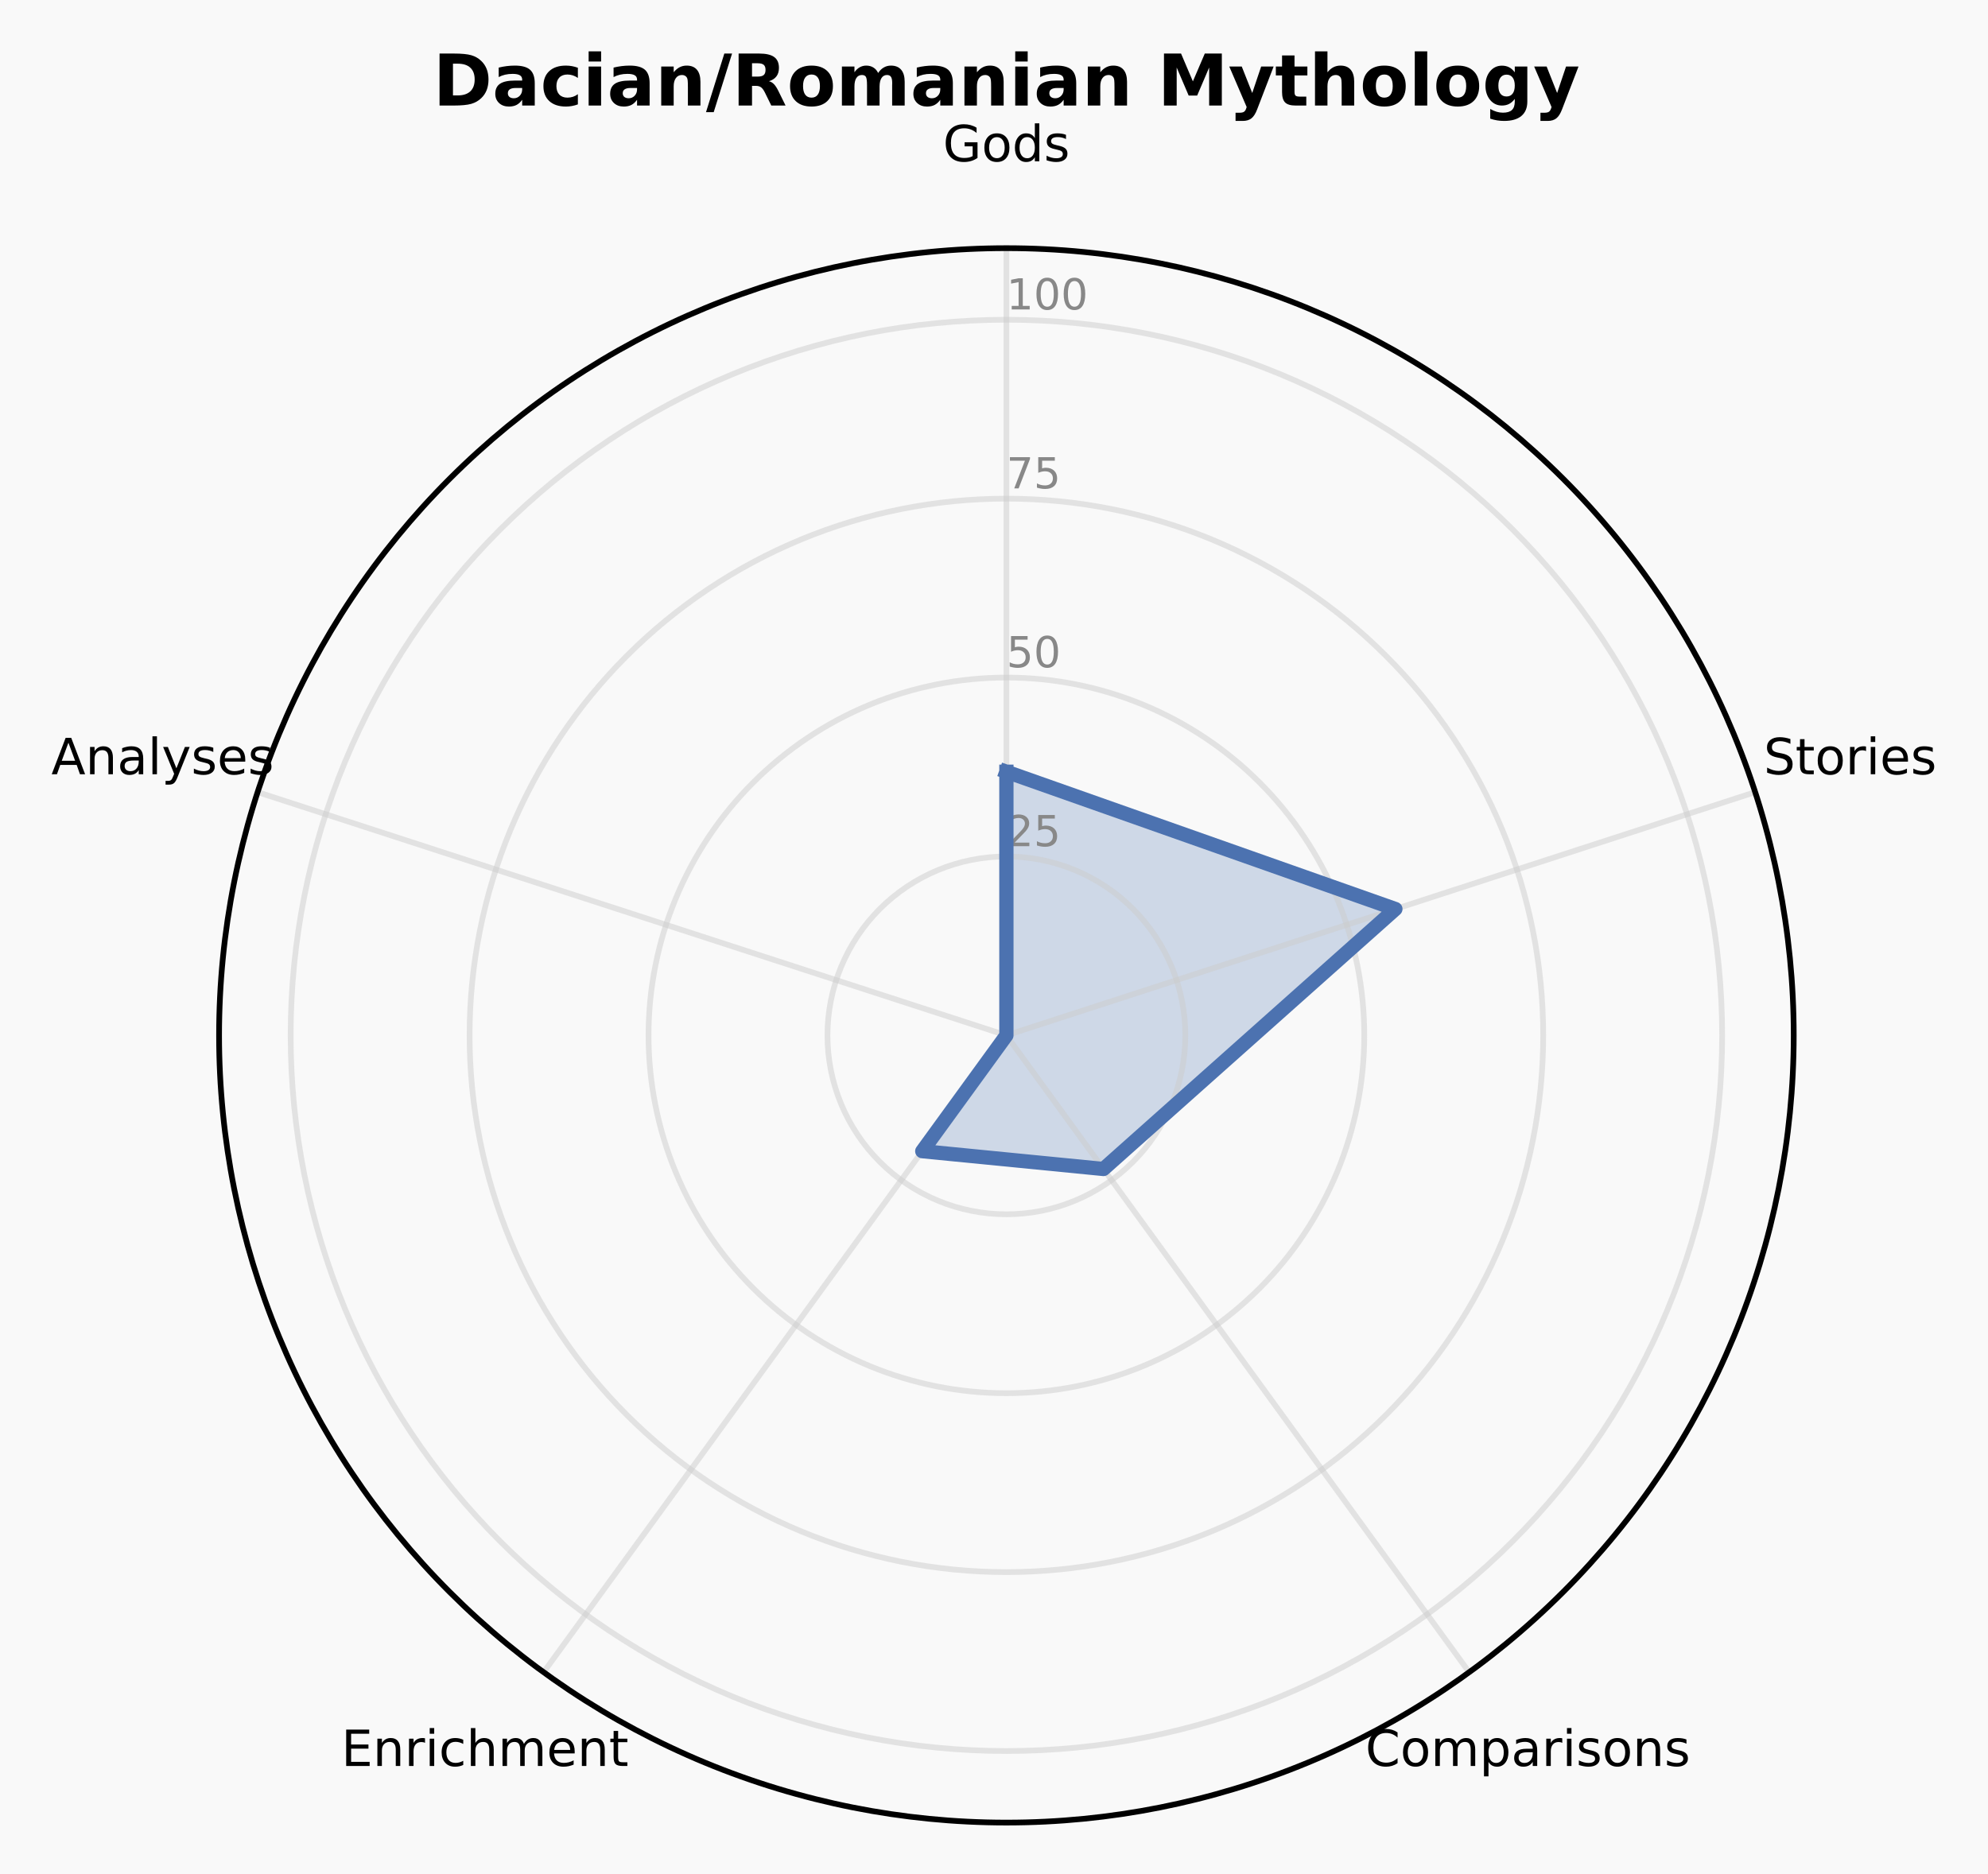
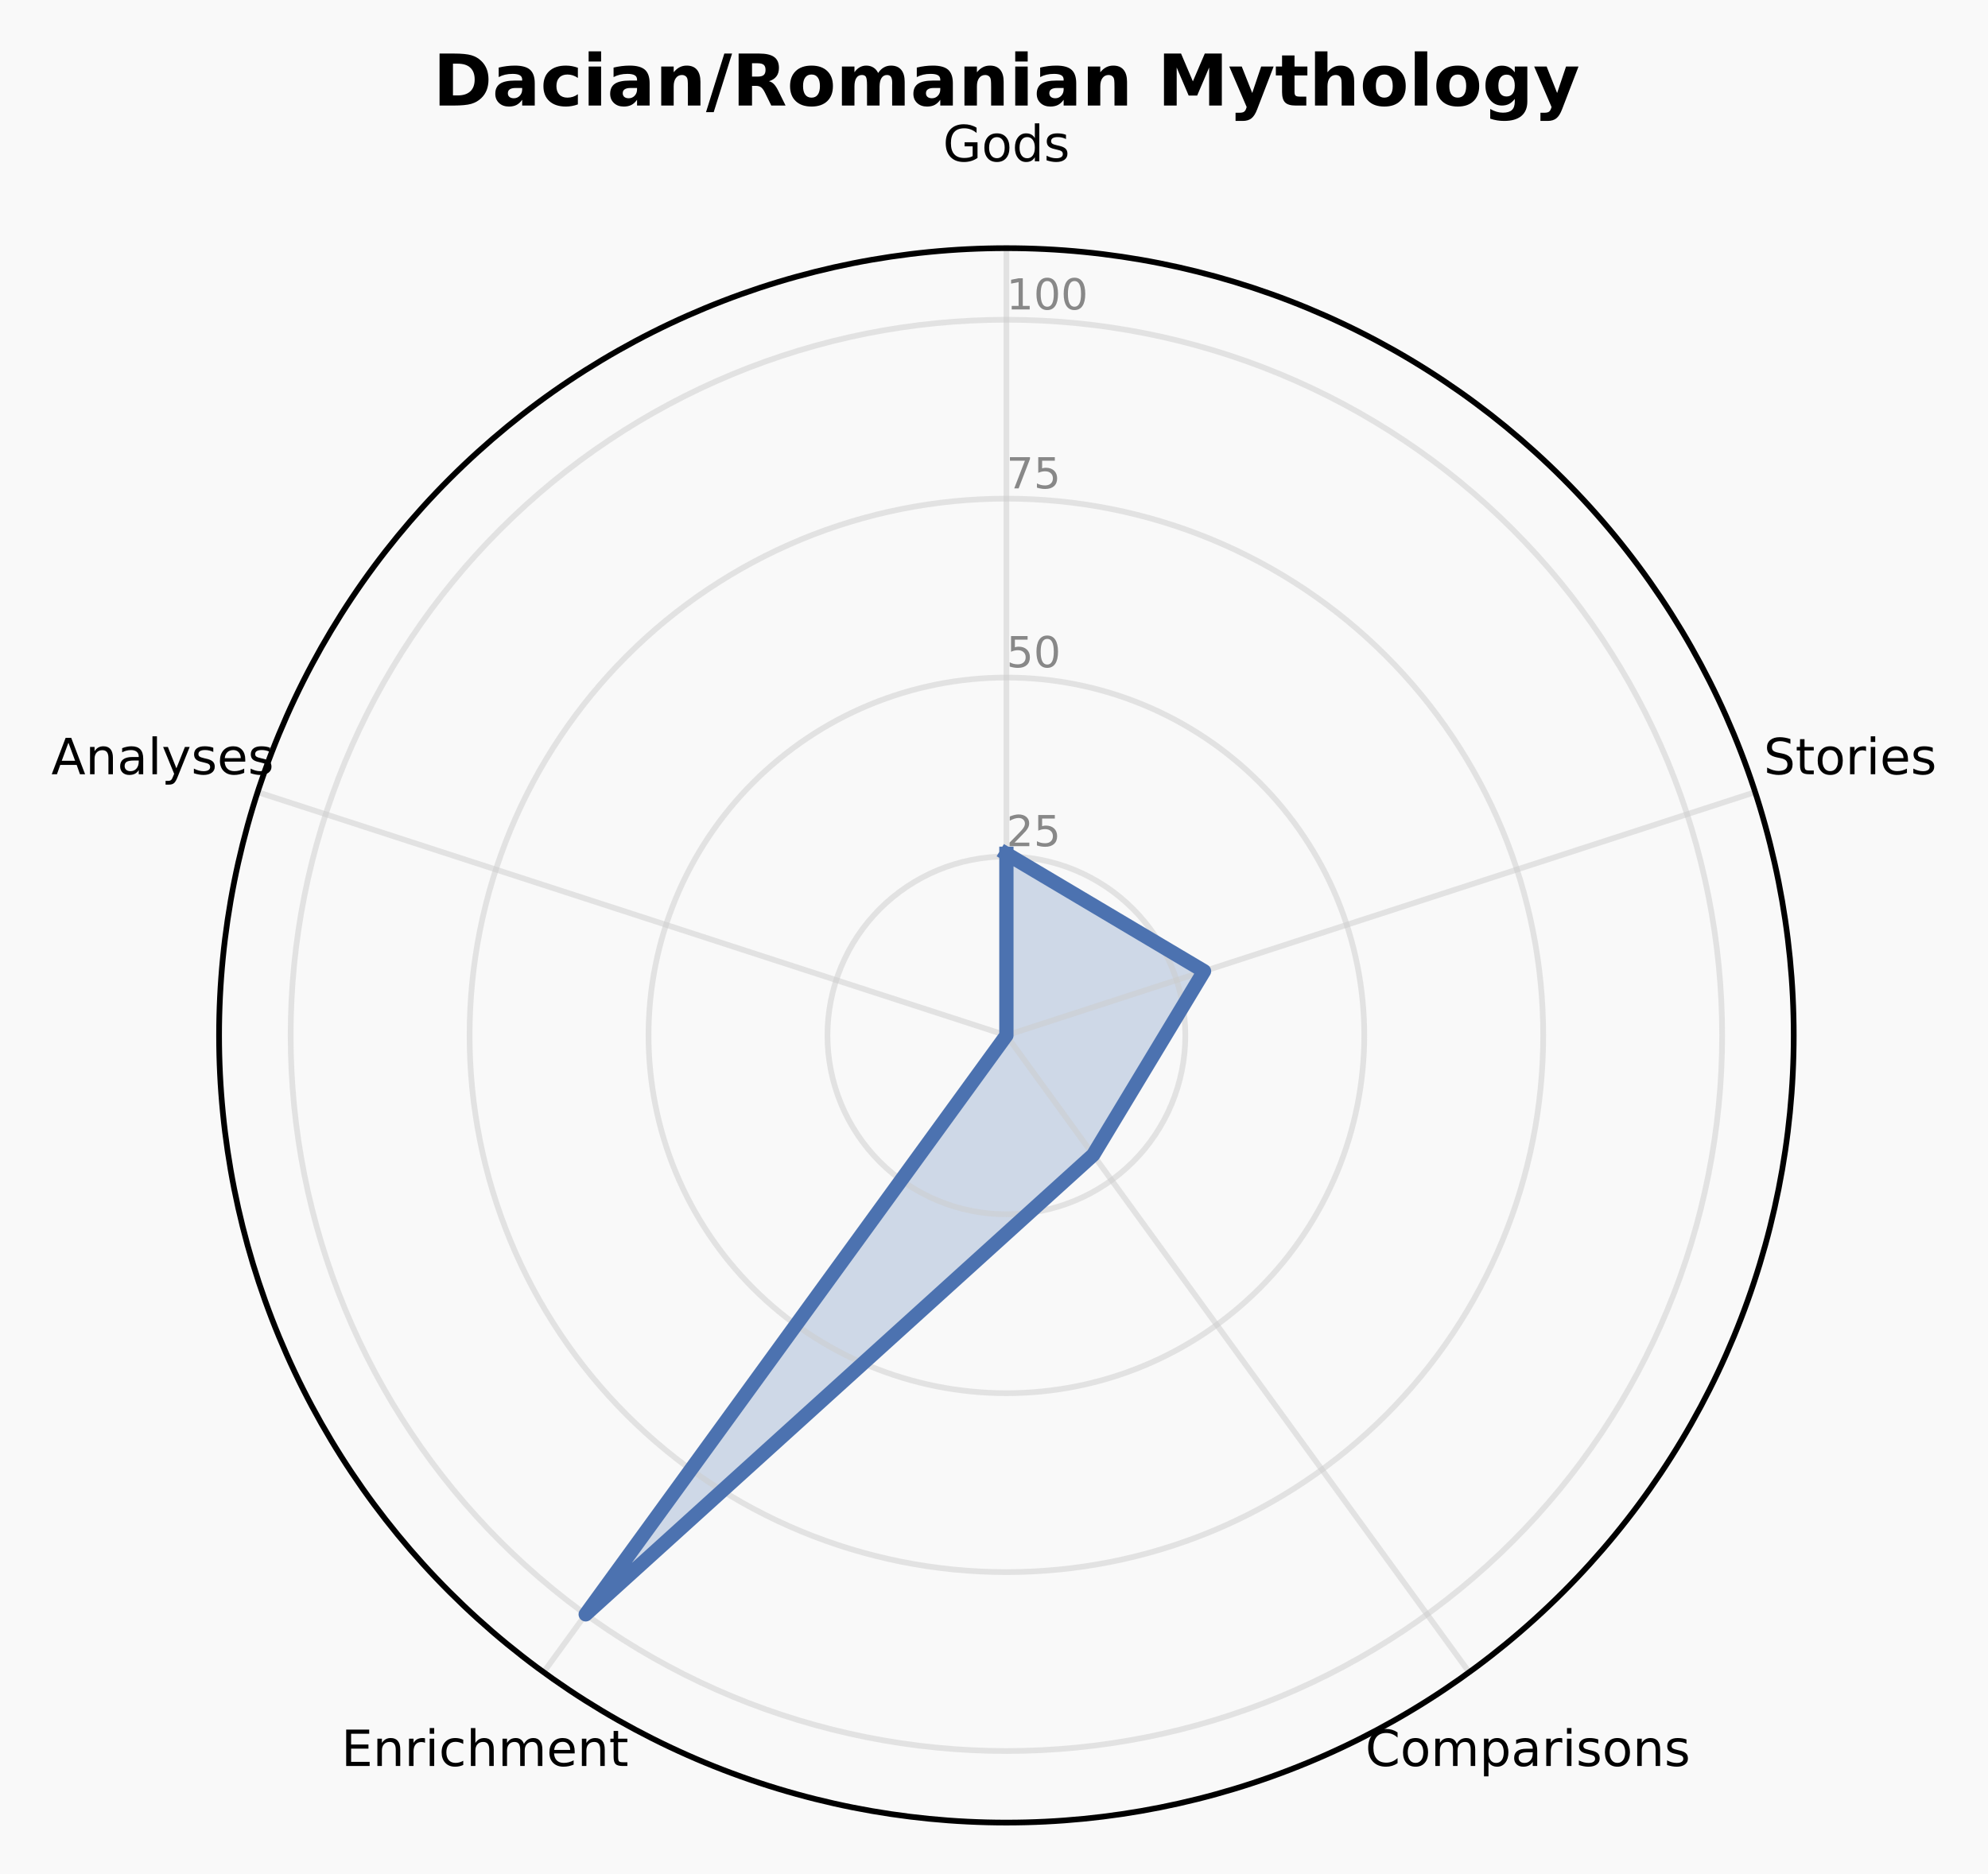
<svg xmlns="http://www.w3.org/2000/svg" xmlns:xlink="http://www.w3.org/1999/xlink" width="278.709pt" height="262.758pt" viewBox="0 0 278.709 262.758" version="1.1">
  <defs>
    <style type="text/css">*{stroke-linejoin: round; stroke-linecap: butt}</style>
  </defs>
  <g id="figure_1">
    <g id="patch_1">
      <path d="M 0 262.758  L 278.709 262.758  L 278.709 0  L 0 0  z " style="fill: #f9f9f9" />
    </g>
    <g id="axes_1">
      <g id="patch_2">
        <path d="M 251.473 145.178  C 251.473 130.683 248.618 116.329 243.071 102.938  C 237.524 89.546 229.393 77.377 219.143 67.128  C 208.894 56.878 196.725 48.748 183.334 43.201  C 169.942 37.654 155.588 34.798 141.093 34.798  C 126.598 34.798 112.244 37.654 98.853 43.201  C 85.461 48.748 73.293 56.878 63.043 67.128  C 52.794 77.377 44.663 89.546 39.116 102.938  C 33.569 116.329 30.714 130.683 30.714 145.178  C 30.714 159.673 33.569 174.027 39.116 187.418  C 44.663 200.81 52.794 212.979 63.043 223.228  C 73.293 233.478 85.461 241.609 98.853 247.155  C 112.244 252.702 126.598 255.558 141.093 255.558  C 155.588 255.558 169.942 252.702 183.334 247.155  C 196.725 241.609 208.894 233.478 219.143 223.228  C 229.393 212.979 237.524 200.81 243.071 187.418  C 248.618 174.027 251.473 159.673 251.473 145.178  M 141.093 145.178  C 141.093 145.178 141.093 145.178 141.093 145.178  C 141.093 145.178 141.093 145.178 141.093 145.178  C 141.093 145.178 141.093 145.178 141.093 145.178  C 141.093 145.178 141.093 145.178 141.093 145.178  C 141.093 145.178 141.093 145.178 141.093 145.178  C 141.093 145.178 141.093 145.178 141.093 145.178  C 141.093 145.178 141.093 145.178 141.093 145.178  C 141.093 145.178 141.093 145.178 141.093 145.178  C 141.093 145.178 141.093 145.178 141.093 145.178  C 141.093 145.178 141.093 145.178 141.093 145.178  C 141.093 145.178 141.093 145.178 141.093 145.178  C 141.093 145.178 141.093 145.178 141.093 145.178  C 141.093 145.178 141.093 145.178 141.093 145.178  C 141.093 145.178 141.093 145.178 141.093 145.178  C 141.093 145.178 141.093 145.178 141.093 145.178  C 141.093 145.178 141.093 145.178 141.093 145.178  z " style="fill: #f9f9f9" />
      </g>
      <g id="patch_3">
-         <path d="M 141.093 108.209  L 195.627 127.459  L 154.704 163.912  L 129.297 161.414  L 141.093 145.178  z " clip-path="url(#p670302faf8)" style="fill: #4c72b0; opacity: 0.25; stroke: #4c72b0; stroke-linejoin: miter" />
+         <path d="M 141.093 119.717  L 168.8 136.176  L 153.264 161.93  L 82.112 226.359  L 141.093 145.178  z " clip-path="url(#pc1f17c3b77)" style="fill: #4c72b0; opacity: 0.25; stroke: #4c72b0; stroke-linejoin: miter" />
      </g>
      <g id="matplotlib.axis_1">
        <g id="xtick_1">
          <g id="line2d_1">
-             <path d="M 141.093 145.178  L 141.093 34.798  " clip-path="url(#p670302faf8)" style="fill: none; stroke: #cccccc; stroke-opacity: 0.5; stroke-width: 0.8; stroke-linecap: square" />
+             <path d="M 141.093 145.178  L 141.093 34.798  " clip-path="url(#pc1f17c3b77)" style="fill: none; stroke: #cccccc; stroke-opacity: 0.5; stroke-width: 0.8; stroke-linecap: square" />
          </g>
          <g id="text_1">
            <g transform="translate(132.1945 22.61707) scale(0.07 -0.07)">
              <defs>
                <path id="DejaVuSans-2a" d="M 3809 666  L 3809 1919  L 2778 1919  L 2778 2438  L 4434 2438  L 4434 434  Q 4069 175 3628 42  Q 3188 -91 2688 -91  Q 1594 -91 976 548  Q 359 1188 359 2328  Q 359 3472 976 4111  Q 1594 4750 2688 4750  Q 3144 4750 3555 4637  Q 3966 4525 4313 4306  L 4313 3634  Q 3963 3931 3569 4081  Q 3175 4231 2741 4231  Q 1884 4231 1454 3753  Q 1025 3275 1025 2328  Q 1025 1384 1454 906  Q 1884 428 2741 428  Q 3075 428 3337 486  Q 3600 544 3809 666  z " transform="scale(0.015625)" />
                <path id="DejaVuSans-52" d="M 1959 3097  Q 1497 3097 1228 2736  Q 959 2375 959 1747  Q 959 1119 1226 758  Q 1494 397 1959 397  Q 2419 397 2687 759  Q 2956 1122 2956 1747  Q 2956 2369 2687 2733  Q 2419 3097 1959 3097  z M 1959 3584  Q 2709 3584 3137 3096  Q 3566 2609 3566 1747  Q 3566 888 3137 398  Q 2709 -91 1959 -91  Q 1206 -91 779 398  Q 353 888 353 1747  Q 353 2609 779 3096  Q 1206 3584 1959 3584  z " transform="scale(0.015625)" />
                <path id="DejaVuSans-47" d="M 2906 2969  L 2906 4863  L 3481 4863  L 3481 0  L 2906 0  L 2906 525  Q 2725 213 2448 61  Q 2172 -91 1784 -91  Q 1150 -91 751 415  Q 353 922 353 1747  Q 353 2572 751 3078  Q 1150 3584 1784 3584  Q 2172 3584 2448 3432  Q 2725 3281 2906 2969  z M 947 1747  Q 947 1113 1208 752  Q 1469 391 1925 391  Q 2381 391 2643 752  Q 2906 1113 2906 1747  Q 2906 2381 2643 2742  Q 2381 3103 1925 3103  Q 1469 3103 1208 2742  Q 947 2381 947 1747  z " transform="scale(0.015625)" />
                <path id="DejaVuSans-56" d="M 2834 3397  L 2834 2853  Q 2591 2978 2328 3040  Q 2066 3103 1784 3103  Q 1356 3103 1142 2972  Q 928 2841 928 2578  Q 928 2378 1081 2264  Q 1234 2150 1697 2047  L 1894 2003  Q 2506 1872 2764 1633  Q 3022 1394 3022 966  Q 3022 478 2636 193  Q 2250 -91 1575 -91  Q 1294 -91 989 -36  Q 684 19 347 128  L 347 722  Q 666 556 975 473  Q 1284 391 1588 391  Q 1994 391 2212 530  Q 2431 669 2431 922  Q 2431 1156 2273 1281  Q 2116 1406 1581 1522  L 1381 1569  Q 847 1681 609 1914  Q 372 2147 372 2553  Q 372 3047 722 3315  Q 1072 3584 1716 3584  Q 2034 3584 2315 3537  Q 2597 3491 2834 3397  z " transform="scale(0.015625)" />
              </defs>
              <use xlink:href="#DejaVuSans-2a" />
              <use xlink:href="#DejaVuSans-52" transform="translate(77.48438 0)" />
              <use xlink:href="#DejaVuSans-47" transform="translate(138.6719 0)" />
              <use xlink:href="#DejaVuSans-56" transform="translate(202.1562 0)" />
            </g>
          </g>
        </g>
        <g id="xtick_2">
          <g id="line2d_2">
-             <path d="M 141.093 145.178  L 246.07 111.069  " clip-path="url(#p670302faf8)" style="fill: none; stroke: #cccccc; stroke-opacity: 0.5; stroke-width: 0.8; stroke-linecap: square" />
+             <path d="M 141.093 145.178  L 246.07 111.069  " clip-path="url(#pc1f17c3b77)" style="fill: none; stroke: #cccccc; stroke-opacity: 0.5; stroke-width: 0.8; stroke-linecap: square" />
          </g>
          <g id="text_2">
            <g transform="translate(247.2616 108.5613) scale(0.07 -0.07)">
              <defs>
                <path id="DejaVuSans-36" d="M 3425 4513  L 3425 3897  Q 3066 4069 2747 4153  Q 2428 4238 2131 4238  Q 1616 4238 1336 4038  Q 1056 3838 1056 3469  Q 1056 3159 1242 3001  Q 1428 2844 1947 2747  L 2328 2669  Q 3034 2534 3370 2195  Q 3706 1856 3706 1288  Q 3706 609 3251 259  Q 2797 -91 1919 -91  Q 1588 -91 1214 -16  Q 841 59 441 206  L 441 856  Q 825 641 1194 531  Q 1563 422 1919 422  Q 2459 422 2753 634  Q 3047 847 3047 1241  Q 3047 1584 2836 1778  Q 2625 1972 2144 2069  L 1759 2144  Q 1053 2284 737 2584  Q 422 2884 422 3419  Q 422 4038 858 4394  Q 1294 4750 2059 4750  Q 2388 4750 2728 4690  Q 3069 4631 3425 4513  z " transform="scale(0.015625)" />
                <path id="DejaVuSans-57" d="M 1172 4494  L 1172 3500  L 2356 3500  L 2356 3053  L 1172 3053  L 1172 1153  Q 1172 725 1289 603  Q 1406 481 1766 481  L 2356 481  L 2356 0  L 1766 0  Q 1100 0 847 248  Q 594 497 594 1153  L 594 3053  L 172 3053  L 172 3500  L 594 3500  L 594 4494  L 1172 4494  z " transform="scale(0.015625)" />
                <path id="DejaVuSans-55" d="M 2631 2963  Q 2534 3019 2420 3045  Q 2306 3072 2169 3072  Q 1681 3072 1420 2755  Q 1159 2438 1159 1844  L 1159 0  L 581 0  L 581 3500  L 1159 3500  L 1159 2956  Q 1341 3275 1631 3429  Q 1922 3584 2338 3584  Q 2397 3584 2469 3576  Q 2541 3569 2628 3553  L 2631 2963  z " transform="scale(0.015625)" />
                <path id="DejaVuSans-4c" d="M 603 3500  L 1178 3500  L 1178 0  L 603 0  L 603 3500  z M 603 4863  L 1178 4863  L 1178 4134  L 603 4134  L 603 4863  z " transform="scale(0.015625)" />
                <path id="DejaVuSans-48" d="M 3597 1894  L 3597 1613  L 953 1613  Q 991 1019 1311 708  Q 1631 397 2203 397  Q 2534 397 2845 478  Q 3156 559 3463 722  L 3463 178  Q 3153 47 2828 -22  Q 2503 -91 2169 -91  Q 1331 -91 842 396  Q 353 884 353 1716  Q 353 2575 817 3079  Q 1281 3584 2069 3584  Q 2775 3584 3186 3129  Q 3597 2675 3597 1894  z M 3022 2063  Q 3016 2534 2758 2815  Q 2500 3097 2075 3097  Q 1594 3097 1305 2825  Q 1016 2553 972 2059  L 3022 2063  z " transform="scale(0.015625)" />
              </defs>
              <use xlink:href="#DejaVuSans-36" />
              <use xlink:href="#DejaVuSans-57" transform="translate(63.48438 0)" />
              <use xlink:href="#DejaVuSans-52" transform="translate(102.6875 0)" />
              <use xlink:href="#DejaVuSans-55" transform="translate(163.875 0)" />
              <use xlink:href="#DejaVuSans-4c" transform="translate(204.9844 0)" />
              <use xlink:href="#DejaVuSans-48" transform="translate(232.7656 0)" />
              <use xlink:href="#DejaVuSans-56" transform="translate(294.2969 0)" />
            </g>
          </g>
        </g>
        <g id="xtick_3">
          <g id="line2d_3">
-             <path d="M 141.093 145.178  L 205.973 234.477  " clip-path="url(#p670302faf8)" style="fill: none; stroke: #cccccc; stroke-opacity: 0.5; stroke-width: 0.8; stroke-linecap: square" />
+             <path d="M 141.093 145.178  L 205.973 234.477  " clip-path="url(#pc1f17c3b77)" style="fill: none; stroke: #cccccc; stroke-opacity: 0.5; stroke-width: 0.8; stroke-linecap: square" />
          </g>
          <g id="text_3">
            <g transform="translate(191.4228 247.6219) scale(0.07 -0.07)">
              <defs>
                <path id="DejaVuSans-26" d="M 4122 4306  L 4122 3641  Q 3803 3938 3442 4084  Q 3081 4231 2675 4231  Q 1875 4231 1450 3742  Q 1025 3253 1025 2328  Q 1025 1406 1450 917  Q 1875 428 2675 428  Q 3081 428 3442 575  Q 3803 722 4122 1019  L 4122 359  Q 3791 134 3420 21  Q 3050 -91 2638 -91  Q 1578 -91 968 557  Q 359 1206 359 2328  Q 359 3453 968 4101  Q 1578 4750 2638 4750  Q 3056 4750 3426 4639  Q 3797 4528 4122 4306  z " transform="scale(0.015625)" />
                <path id="DejaVuSans-50" d="M 3328 2828  Q 3544 3216 3844 3400  Q 4144 3584 4550 3584  Q 5097 3584 5394 3201  Q 5691 2819 5691 2113  L 5691 0  L 5113 0  L 5113 2094  Q 5113 2597 4934 2840  Q 4756 3084 4391 3084  Q 3944 3084 3684 2787  Q 3425 2491 3425 1978  L 3425 0  L 2847 0  L 2847 2094  Q 2847 2600 2669 2842  Q 2491 3084 2119 3084  Q 1678 3084 1418 2786  Q 1159 2488 1159 1978  L 1159 0  L 581 0  L 581 3500  L 1159 3500  L 1159 2956  Q 1356 3278 1631 3431  Q 1906 3584 2284 3584  Q 2666 3584 2933 3390  Q 3200 3197 3328 2828  z " transform="scale(0.015625)" />
                <path id="DejaVuSans-53" d="M 1159 525  L 1159 -1331  L 581 -1331  L 581 3500  L 1159 3500  L 1159 2969  Q 1341 3281 1617 3432  Q 1894 3584 2278 3584  Q 2916 3584 3314 3078  Q 3713 2572 3713 1747  Q 3713 922 3314 415  Q 2916 -91 2278 -91  Q 1894 -91 1617 61  Q 1341 213 1159 525  z M 3116 1747  Q 3116 2381 2855 2742  Q 2594 3103 2138 3103  Q 1681 3103 1420 2742  Q 1159 2381 1159 1747  Q 1159 1113 1420 752  Q 1681 391 2138 391  Q 2594 391 2855 752  Q 3116 1113 3116 1747  z " transform="scale(0.015625)" />
                <path id="DejaVuSans-44" d="M 2194 1759  Q 1497 1759 1228 1600  Q 959 1441 959 1056  Q 959 750 1161 570  Q 1363 391 1709 391  Q 2188 391 2477 730  Q 2766 1069 2766 1631  L 2766 1759  L 2194 1759  z M 3341 1997  L 3341 0  L 2766 0  L 2766 531  Q 2569 213 2275 61  Q 1981 -91 1556 -91  Q 1019 -91 701 211  Q 384 513 384 1019  Q 384 1609 779 1909  Q 1175 2209 1959 2209  L 2766 2209  L 2766 2266  Q 2766 2663 2505 2880  Q 2244 3097 1772 3097  Q 1472 3097 1187 3025  Q 903 2953 641 2809  L 641 3341  Q 956 3463 1253 3523  Q 1550 3584 1831 3584  Q 2591 3584 2966 3190  Q 3341 2797 3341 1997  z " transform="scale(0.015625)" />
                <path id="DejaVuSans-51" d="M 3513 2113  L 3513 0  L 2938 0  L 2938 2094  Q 2938 2591 2744 2837  Q 2550 3084 2163 3084  Q 1697 3084 1428 2787  Q 1159 2491 1159 1978  L 1159 0  L 581 0  L 581 3500  L 1159 3500  L 1159 2956  Q 1366 3272 1645 3428  Q 1925 3584 2291 3584  Q 2894 3584 3203 3211  Q 3513 2838 3513 2113  z " transform="scale(0.015625)" />
              </defs>
              <use xlink:href="#DejaVuSans-26" />
              <use xlink:href="#DejaVuSans-52" transform="translate(69.82812 0)" />
              <use xlink:href="#DejaVuSans-50" transform="translate(131.0156 0)" />
              <use xlink:href="#DejaVuSans-53" transform="translate(228.4219 0)" />
              <use xlink:href="#DejaVuSans-44" transform="translate(291.9062 0)" />
              <use xlink:href="#DejaVuSans-55" transform="translate(353.1875 0)" />
              <use xlink:href="#DejaVuSans-4c" transform="translate(394.2969 0)" />
              <use xlink:href="#DejaVuSans-56" transform="translate(422.0781 0)" />
              <use xlink:href="#DejaVuSans-52" transform="translate(474.1719 0)" />
              <use xlink:href="#DejaVuSans-51" transform="translate(535.3594 0)" />
              <use xlink:href="#DejaVuSans-56" transform="translate(598.7344 0)" />
            </g>
          </g>
        </g>
        <g id="xtick_4">
          <g id="line2d_4">
-             <path d="M 141.093 145.178  L 76.214 234.477  " clip-path="url(#p670302faf8)" style="fill: none; stroke: #cccccc; stroke-opacity: 0.5; stroke-width: 0.8; stroke-linecap: square" />
+             <path d="M 141.093 145.178  L 76.214 234.477  " clip-path="url(#pc1f17c3b77)" style="fill: none; stroke: #cccccc; stroke-opacity: 0.5; stroke-width: 0.8; stroke-linecap: square" />
          </g>
          <g id="text_4">
            <g transform="translate(47.8483 247.6219) scale(0.07 -0.07)">
              <defs>
                <path id="DejaVuSans-28" d="M 628 4666  L 3578 4666  L 3578 4134  L 1259 4134  L 1259 2753  L 3481 2753  L 3481 2222  L 1259 2222  L 1259 531  L 3634 531  L 3634 0  L 628 0  L 628 4666  z " transform="scale(0.015625)" />
                <path id="DejaVuSans-46" d="M 3122 3366  L 3122 2828  Q 2878 2963 2633 3030  Q 2388 3097 2138 3097  Q 1578 3097 1268 2742  Q 959 2388 959 1747  Q 959 1106 1268 751  Q 1578 397 2138 397  Q 2388 397 2633 464  Q 2878 531 3122 666  L 3122 134  Q 2881 22 2623 -34  Q 2366 -91 2075 -91  Q 1284 -91 818 406  Q 353 903 353 1747  Q 353 2603 823 3093  Q 1294 3584 2113 3584  Q 2378 3584 2631 3529  Q 2884 3475 3122 3366  z " transform="scale(0.015625)" />
                <path id="DejaVuSans-4b" d="M 3513 2113  L 3513 0  L 2938 0  L 2938 2094  Q 2938 2591 2744 2837  Q 2550 3084 2163 3084  Q 1697 3084 1428 2787  Q 1159 2491 1159 1978  L 1159 0  L 581 0  L 581 4863  L 1159 4863  L 1159 2956  Q 1366 3272 1645 3428  Q 1925 3584 2291 3584  Q 2894 3584 3203 3211  Q 3513 2838 3513 2113  z " transform="scale(0.015625)" />
              </defs>
              <use xlink:href="#DejaVuSans-28" />
              <use xlink:href="#DejaVuSans-51" transform="translate(63.1875 0)" />
              <use xlink:href="#DejaVuSans-55" transform="translate(126.5625 0)" />
              <use xlink:href="#DejaVuSans-4c" transform="translate(167.6719 0)" />
              <use xlink:href="#DejaVuSans-46" transform="translate(195.4531 0)" />
              <use xlink:href="#DejaVuSans-4b" transform="translate(250.4375 0)" />
              <use xlink:href="#DejaVuSans-50" transform="translate(313.8125 0)" />
              <use xlink:href="#DejaVuSans-48" transform="translate(411.2188 0)" />
              <use xlink:href="#DejaVuSans-51" transform="translate(472.75 0)" />
              <use xlink:href="#DejaVuSans-57" transform="translate(536.125 0)" />
            </g>
          </g>
        </g>
        <g id="xtick_5">
          <g id="line2d_5">
-             <path d="M 141.093 145.178  L 36.116 111.069  " clip-path="url(#p670302faf8)" style="fill: none; stroke: #cccccc; stroke-opacity: 0.5; stroke-width: 0.8; stroke-linecap: square" />
+             <path d="M 141.093 145.178  L 36.116 111.069  " clip-path="url(#pc1f17c3b77)" style="fill: none; stroke: #cccccc; stroke-opacity: 0.5; stroke-width: 0.8; stroke-linecap: square" />
          </g>
          <g id="text_5">
            <g transform="translate(7.2 108.5613) scale(0.07 -0.07)">
              <defs>
                <path id="DejaVuSans-24" d="M 2188 4044  L 1331 1722  L 3047 1722  L 2188 4044  z M 1831 4666  L 2547 4666  L 4325 0  L 3669 0  L 3244 1197  L 1141 1197  L 716 0  L 50 0  L 1831 4666  z " transform="scale(0.015625)" />
                <path id="DejaVuSans-4f" d="M 603 4863  L 1178 4863  L 1178 0  L 603 0  L 603 4863  z " transform="scale(0.015625)" />
                <path id="DejaVuSans-5c" d="M 2059 -325  Q 1816 -950 1584 -1140  Q 1353 -1331 966 -1331  L 506 -1331  L 506 -850  L 844 -850  Q 1081 -850 1212 -737  Q 1344 -625 1503 -206  L 1606 56  L 191 3500  L 800 3500  L 1894 763  L 2988 3500  L 3597 3500  L 2059 -325  z " transform="scale(0.015625)" />
              </defs>
              <use xlink:href="#DejaVuSans-24" />
              <use xlink:href="#DejaVuSans-51" transform="translate(68.40625 0)" />
              <use xlink:href="#DejaVuSans-44" transform="translate(131.7812 0)" />
              <use xlink:href="#DejaVuSans-4f" transform="translate(193.0625 0)" />
              <use xlink:href="#DejaVuSans-5c" transform="translate(220.8438 0)" />
              <use xlink:href="#DejaVuSans-56" transform="translate(280.0312 0)" />
              <use xlink:href="#DejaVuSans-48" transform="translate(332.125 0)" />
              <use xlink:href="#DejaVuSans-56" transform="translate(393.6562 0)" />
            </g>
          </g>
        </g>
      </g>
      <g id="matplotlib.axis_2">
        <g id="ytick_1">
          <g id="line2d_6">
-             <path d="M 141.093 120.092  C 144.388 120.092 147.65 120.741 150.693 122.001  C 153.737 123.262 156.503 125.11 158.832 127.439  C 161.161 129.769 163.009 132.534 164.27 135.578  C 165.531 138.621 166.18 141.884 166.18 145.178  C 166.18 148.472 165.531 151.735 164.27 154.778  C 163.009 157.822 161.161 160.587 158.832 162.917  C 156.503 165.246 153.737 167.094 150.693 168.355  C 147.65 169.615 144.388 170.264 141.093 170.264  C 137.799 170.264 134.537 169.615 131.493 168.355  C 128.45 167.094 125.684 165.246 123.355 162.917  C 121.025 160.587 119.177 157.822 117.917 154.778  C 116.656 151.735 116.007 148.472 116.007 145.178  C 116.007 141.884 116.656 138.621 117.917 135.578  C 119.177 132.534 121.025 129.769 123.355 127.439  C 125.684 125.11 128.45 123.262 131.493 122.001  C 134.537 120.741 137.799 120.092 141.093 120.092  " clip-path="url(#p670302faf8)" style="fill: none; stroke: #cccccc; stroke-opacity: 0.5; stroke-width: 0.8; stroke-linecap: square" />
+             <path d="M 141.093 120.092  C 144.388 120.092 147.65 120.741 150.693 122.001  C 153.737 123.262 156.503 125.11 158.832 127.439  C 161.161 129.769 163.009 132.534 164.27 135.578  C 165.531 138.621 166.18 141.884 166.18 145.178  C 166.18 148.472 165.531 151.735 164.27 154.778  C 163.009 157.822 161.161 160.587 158.832 162.917  C 156.503 165.246 153.737 167.094 150.693 168.355  C 147.65 169.615 144.388 170.264 141.093 170.264  C 137.799 170.264 134.537 169.615 131.493 168.355  C 128.45 167.094 125.684 165.246 123.355 162.917  C 121.025 160.587 119.177 157.822 117.917 154.778  C 116.656 151.735 116.007 148.472 116.007 145.178  C 116.007 141.884 116.656 138.621 117.917 135.578  C 119.177 132.534 121.025 129.769 123.355 127.439  C 125.684 125.11 128.45 123.262 131.493 122.001  C 134.537 120.741 137.799 120.092 141.093 120.092  " clip-path="url(#pc1f17c3b77)" style="fill: none; stroke: #cccccc; stroke-opacity: 0.5; stroke-width: 0.8; stroke-linecap: square" />
          </g>
          <g id="text_6">
            <g style="fill: #888888" transform="translate(141.0933 118.6504) scale(0.06 -0.06)">
              <defs>
                <path id="DejaVuSans-15" d="M 1228 531  L 3431 531  L 3431 0  L 469 0  L 469 531  Q 828 903 1448 1529  Q 2069 2156 2228 2338  Q 2531 2678 2651 2914  Q 2772 3150 2772 3378  Q 2772 3750 2511 3984  Q 2250 4219 1831 4219  Q 1534 4219 1204 4116  Q 875 4013 500 3803  L 500 4441  Q 881 4594 1212 4672  Q 1544 4750 1819 4750  Q 2544 4750 2975 4387  Q 3406 4025 3406 3419  Q 3406 3131 3298 2873  Q 3191 2616 2906 2266  Q 2828 2175 2409 1742  Q 1991 1309 1228 531  z " transform="scale(0.015625)" />
                <path id="DejaVuSans-18" d="M 691 4666  L 3169 4666  L 3169 4134  L 1269 4134  L 1269 2991  Q 1406 3038 1543 3061  Q 1681 3084 1819 3084  Q 2600 3084 3056 2656  Q 3513 2228 3513 1497  Q 3513 744 3044 326  Q 2575 -91 1722 -91  Q 1428 -91 1123 -41  Q 819 9 494 109  L 494 744  Q 775 591 1075 516  Q 1375 441 1709 441  Q 2250 441 2565 725  Q 2881 1009 2881 1497  Q 2881 1984 2565 2268  Q 2250 2553 1709 2553  Q 1456 2553 1204 2497  Q 953 2441 691 2322  L 691 4666  z " transform="scale(0.015625)" />
              </defs>
              <use xlink:href="#DejaVuSans-15" />
              <use xlink:href="#DejaVuSans-18" transform="translate(63.625 0)" />
            </g>
          </g>
        </g>
        <g id="ytick_2">
          <g id="line2d_7">
-             <path d="M 141.093 95.005  C 147.682 95.005 154.206 96.303 160.293 98.825  C 166.381 101.346 171.912 105.042 176.571 109.701  C 181.229 114.36 184.925 119.891 187.447 125.978  C 189.968 132.065 191.266 138.589 191.266 145.178  C 191.266 151.767 189.968 158.291 187.447 164.378  C 184.925 170.465 181.229 175.997 176.571 180.655  C 171.912 185.314 166.381 189.01 160.293 191.531  C 154.206 194.053 147.682 195.351 141.093 195.351  C 134.505 195.351 127.98 194.053 121.893 191.531  C 115.806 189.01 110.275 185.314 105.616 180.655  C 100.957 175.997 97.261 170.465 94.74 164.378  C 92.219 158.291 90.921 151.767 90.921 145.178  C 90.921 138.589 92.219 132.065 94.74 125.978  C 97.261 119.891 100.957 114.36 105.616 109.701  C 110.275 105.042 115.806 101.346 121.893 98.825  C 127.98 96.303 134.505 95.005 141.093 95.005  " clip-path="url(#p670302faf8)" style="fill: none; stroke: #cccccc; stroke-opacity: 0.5; stroke-width: 0.8; stroke-linecap: square" />
+             <path d="M 141.093 95.005  C 147.682 95.005 154.206 96.303 160.293 98.825  C 166.381 101.346 171.912 105.042 176.571 109.701  C 181.229 114.36 184.925 119.891 187.447 125.978  C 189.968 132.065 191.266 138.589 191.266 145.178  C 191.266 151.767 189.968 158.291 187.447 164.378  C 184.925 170.465 181.229 175.997 176.571 180.655  C 171.912 185.314 166.381 189.01 160.293 191.531  C 154.206 194.053 147.682 195.351 141.093 195.351  C 134.505 195.351 127.98 194.053 121.893 191.531  C 115.806 189.01 110.275 185.314 105.616 180.655  C 100.957 175.997 97.261 170.465 94.74 164.378  C 92.219 158.291 90.921 151.767 90.921 145.178  C 90.921 138.589 92.219 132.065 94.74 125.978  C 97.261 119.891 100.957 114.36 105.616 109.701  C 110.275 105.042 115.806 101.346 121.893 98.825  C 127.98 96.303 134.505 95.005 141.093 95.005  " clip-path="url(#pc1f17c3b77)" style="fill: none; stroke: #cccccc; stroke-opacity: 0.5; stroke-width: 0.8; stroke-linecap: square" />
          </g>
          <g id="text_7">
            <g style="fill: #888888" transform="translate(141.0933 93.56408) scale(0.06 -0.06)">
              <defs>
                <path id="DejaVuSans-13" d="M 2034 4250  Q 1547 4250 1301 3770  Q 1056 3291 1056 2328  Q 1056 1369 1301 889  Q 1547 409 2034 409  Q 2525 409 2770 889  Q 3016 1369 3016 2328  Q 3016 3291 2770 3770  Q 2525 4250 2034 4250  z M 2034 4750  Q 2819 4750 3233 4129  Q 3647 3509 3647 2328  Q 3647 1150 3233 529  Q 2819 -91 2034 -91  Q 1250 -91 836 529  Q 422 1150 422 2328  Q 422 3509 836 4129  Q 1250 4750 2034 4750  z " transform="scale(0.015625)" />
              </defs>
              <use xlink:href="#DejaVuSans-18" />
              <use xlink:href="#DejaVuSans-13" transform="translate(63.625 0)" />
            </g>
          </g>
        </g>
        <g id="ytick_3">
          <g id="line2d_8">
-             <path d="M 141.093 69.919  C 150.976 69.919 160.763 71.866 169.894 75.648  C 179.024 79.43 187.321 84.974 194.309 91.962  C 201.298 98.95 206.841 107.247 210.623 116.378  C 214.405 125.508 216.352 135.295 216.352 145.178  C 216.352 155.061 214.405 164.848 210.623 173.978  C 206.841 183.109 201.298 191.406 194.309 198.394  C 187.321 205.382 179.024 210.926 169.894 214.708  C 160.763 218.49 150.976 220.437 141.093 220.437  C 131.21 220.437 121.424 218.49 112.293 214.708  C 103.162 210.926 94.866 205.382 87.877 198.394  C 80.889 191.406 75.345 183.109 71.563 173.978  C 67.781 164.848 65.834 155.061 65.834 145.178  C 65.834 135.295 67.781 125.508 71.563 116.378  C 75.345 107.247 80.889 98.95 87.877 91.962  C 94.866 84.974 103.162 79.43 112.293 75.648  C 121.424 71.866 131.21 69.919 141.093 69.919  " clip-path="url(#p670302faf8)" style="fill: none; stroke: #cccccc; stroke-opacity: 0.5; stroke-width: 0.8; stroke-linecap: square" />
+             <path d="M 141.093 69.919  C 150.976 69.919 160.763 71.866 169.894 75.648  C 179.024 79.43 187.321 84.974 194.309 91.962  C 201.298 98.95 206.841 107.247 210.623 116.378  C 214.405 125.508 216.352 135.295 216.352 145.178  C 216.352 155.061 214.405 164.848 210.623 173.978  C 206.841 183.109 201.298 191.406 194.309 198.394  C 187.321 205.382 179.024 210.926 169.894 214.708  C 160.763 218.49 150.976 220.437 141.093 220.437  C 131.21 220.437 121.424 218.49 112.293 214.708  C 103.162 210.926 94.866 205.382 87.877 198.394  C 80.889 191.406 75.345 183.109 71.563 173.978  C 67.781 164.848 65.834 155.061 65.834 145.178  C 65.834 135.295 67.781 125.508 71.563 116.378  C 75.345 107.247 80.889 98.95 87.877 91.962  C 94.866 84.974 103.162 79.43 112.293 75.648  C 121.424 71.866 131.21 69.919 141.093 69.919  " clip-path="url(#pc1f17c3b77)" style="fill: none; stroke: #cccccc; stroke-opacity: 0.5; stroke-width: 0.8; stroke-linecap: square" />
          </g>
          <g id="text_8">
            <g style="fill: #888888" transform="translate(141.0933 68.47781) scale(0.06 -0.06)">
              <defs>
                <path id="DejaVuSans-1a" d="M 525 4666  L 3525 4666  L 3525 4397  L 1831 0  L 1172 0  L 2766 4134  L 525 4134  L 525 4666  z " transform="scale(0.015625)" />
              </defs>
              <use xlink:href="#DejaVuSans-1a" />
              <use xlink:href="#DejaVuSans-18" transform="translate(63.625 0)" />
            </g>
          </g>
        </g>
        <g id="ytick_4">
          <g id="line2d_9">
-             <path d="M 141.093 44.833  C 154.27 44.833 167.32 47.429 179.494 52.471  C 191.668 57.514 202.73 64.906 212.048 74.223  C 221.366 83.541 228.757 94.603 233.8 106.778  C 238.843 118.952 241.438 132.001 241.438 145.178  C 241.438 158.355 238.843 171.404 233.8 183.578  C 228.757 195.753 221.366 206.815 212.048 216.133  C 202.73 225.45 191.668 232.842 179.494 237.885  C 167.32 242.927 154.27 245.523 141.093 245.523  C 127.916 245.523 114.867 242.927 102.693 237.885  C 90.519 232.842 79.456 225.45 70.139 216.133  C 60.821 206.815 53.429 195.753 48.387 183.578  C 43.344 171.404 40.748 158.355 40.748 145.178  C 40.748 132.001 43.344 118.952 48.387 106.778  C 53.429 94.603 60.821 83.541 70.139 74.223  C 79.456 64.906 90.519 57.514 102.693 52.471  C 114.867 47.429 127.916 44.833 141.093 44.833  " clip-path="url(#p670302faf8)" style="fill: none; stroke: #cccccc; stroke-opacity: 0.5; stroke-width: 0.8; stroke-linecap: square" />
+             <path d="M 141.093 44.833  C 154.27 44.833 167.32 47.429 179.494 52.471  C 191.668 57.514 202.73 64.906 212.048 74.223  C 221.366 83.541 228.757 94.603 233.8 106.778  C 238.843 118.952 241.438 132.001 241.438 145.178  C 241.438 158.355 238.843 171.404 233.8 183.578  C 228.757 195.753 221.366 206.815 212.048 216.133  C 202.73 225.45 191.668 232.842 179.494 237.885  C 167.32 242.927 154.27 245.523 141.093 245.523  C 127.916 245.523 114.867 242.927 102.693 237.885  C 90.519 232.842 79.456 225.45 70.139 216.133  C 60.821 206.815 53.429 195.753 48.387 183.578  C 43.344 171.404 40.748 158.355 40.748 145.178  C 40.748 132.001 43.344 118.952 48.387 106.778  C 53.429 94.603 60.821 83.541 70.139 74.223  C 79.456 64.906 90.519 57.514 102.693 52.471  C 114.867 47.429 127.916 44.833 141.093 44.833  " clip-path="url(#pc1f17c3b77)" style="fill: none; stroke: #cccccc; stroke-opacity: 0.5; stroke-width: 0.8; stroke-linecap: square" />
          </g>
          <g id="text_9">
            <g style="fill: #888888" transform="translate(141.0933 43.39154) scale(0.06 -0.06)">
              <defs>
                <path id="DejaVuSans-14" d="M 794 531  L 1825 531  L 1825 4091  L 703 3866  L 703 4441  L 1819 4666  L 2450 4666  L 2450 531  L 3481 531  L 3481 0  L 794 0  L 794 531  z " transform="scale(0.015625)" />
              </defs>
              <use xlink:href="#DejaVuSans-14" />
              <use xlink:href="#DejaVuSans-13" transform="translate(63.625 0)" />
              <use xlink:href="#DejaVuSans-13" transform="translate(127.25 0)" />
            </g>
          </g>
        </g>
      </g>
      <g id="line2d_10">
-         <path d="M 141.093 108.209  L 195.627 127.459  L 154.704 163.912  L 129.297 161.414  L 141.093 145.178  L 141.093 108.209  " clip-path="url(#p670302faf8)" style="fill: none; stroke: #4c72b0; stroke-width: 2; stroke-linecap: square" />
+         <path d="M 141.093 119.717  L 168.8 136.176  L 153.264 161.93  L 82.112 226.359  L 141.093 145.178  L 141.093 119.717  " clip-path="url(#pc1f17c3b77)" style="fill: none; stroke: #4c72b0; stroke-width: 2; stroke-linecap: square" />
      </g>
      <g id="patch_4">
        <path d="M 141.093 34.798  C 126.598 34.798 112.244 37.654 98.853 43.201  C 85.461 48.748 73.293 56.878 63.043 67.128  C 52.794 77.377 44.663 89.546 39.116 102.938  C 33.569 116.329 30.714 130.683 30.714 145.178  C 30.714 159.673 33.569 174.027 39.116 187.418  C 44.663 200.81 52.794 212.979 63.043 223.228  C 73.293 233.478 85.461 241.609 98.853 247.155  C 112.244 252.702 126.598 255.558 141.093 255.558  C 155.588 255.558 169.942 252.702 183.334 247.155  C 196.725 241.609 208.894 233.478 219.143 223.228  C 229.393 212.979 237.524 200.81 243.071 187.418  C 248.618 174.027 251.473 159.673 251.473 145.178  C 251.473 130.683 248.618 116.329 243.071 102.938  C 237.524 89.546 229.393 77.377 219.143 67.128  C 208.894 56.878 196.725 48.748 183.334 43.201  C 169.942 37.654 155.588 34.798 141.093 34.798  " style="fill: none; stroke: #000000; stroke-width: 0.8; stroke-linejoin: miter; stroke-linecap: square" />
      </g>
      <g id="text_10">
        <g transform="translate(60.70577 14.79844) scale(0.1 -0.1)">
          <defs>
            <path id="DejaVuSans-Bold-27" d="M 1791 3756  L 1791 909  L 2222 909  Q 2959 909 3348 1275  Q 3738 1641 3738 2338  Q 3738 3031 3350 3393  Q 2963 3756 2222 3756  L 1791 3756  z M 588 4666  L 1856 4666  Q 2919 4666 3439 4514  Q 3959 4363 4331 4000  Q 4659 3684 4818 3271  Q 4978 2859 4978 2338  Q 4978 1809 4818 1395  Q 4659 981 4331 666  Q 3956 303 3431 151  Q 2906 0 1856 0  L 588 0  L 588 4666  z " transform="scale(0.015625)" />
            <path id="DejaVuSans-Bold-44" d="M 2106 1575  Q 1756 1575 1579 1456  Q 1403 1338 1403 1106  Q 1403 894 1545 773  Q 1688 653 1941 653  Q 2256 653 2472 879  Q 2688 1106 2688 1447  L 2688 1575  L 2106 1575  z M 3816 1997  L 3816 0  L 2688 0  L 2688 519  Q 2463 200 2181 54  Q 1900 -91 1497 -91  Q 953 -91 614 226  Q 275 544 275 1050  Q 275 1666 698 1953  Q 1122 2241 2028 2241  L 2688 2241  L 2688 2328  Q 2688 2594 2478 2717  Q 2269 2841 1825 2841  Q 1466 2841 1156 2769  Q 847 2697 581 2553  L 581 3406  Q 941 3494 1303 3539  Q 1666 3584 2028 3584  Q 2975 3584 3395 3211  Q 3816 2838 3816 1997  z " transform="scale(0.015625)" />
            <path id="DejaVuSans-Bold-46" d="M 3366 3391  L 3366 2478  Q 3138 2634 2908 2709  Q 2678 2784 2431 2784  Q 1963 2784 1702 2511  Q 1441 2238 1441 1747  Q 1441 1256 1702 982  Q 1963 709 2431 709  Q 2694 709 2930 787  Q 3166 866 3366 1019  L 3366 103  Q 3103 6 2833 -42  Q 2563 -91 2291 -91  Q 1344 -91 809 395  Q 275 881 275 1747  Q 275 2613 809 3098  Q 1344 3584 2291 3584  Q 2566 3584 2833 3536  Q 3100 3488 3366 3391  z " transform="scale(0.015625)" />
            <path id="DejaVuSans-Bold-4c" d="M 538 3500  L 1656 3500  L 1656 0  L 538 0  L 538 3500  z M 538 4863  L 1656 4863  L 1656 3950  L 538 3950  L 538 4863  z " transform="scale(0.015625)" />
            <path id="DejaVuSans-Bold-51" d="M 4056 2131  L 4056 0  L 2931 0  L 2931 347  L 2931 1631  Q 2931 2084 2911 2256  Q 2891 2428 2841 2509  Q 2775 2619 2662 2680  Q 2550 2741 2406 2741  Q 2056 2741 1856 2470  Q 1656 2200 1656 1722  L 1656 0  L 538 0  L 538 3500  L 1656 3500  L 1656 2988  Q 1909 3294 2193 3439  Q 2478 3584 2822 3584  Q 3428 3584 3742 3212  Q 4056 2841 4056 2131  z " transform="scale(0.015625)" />
            <path id="DejaVuSans-Bold-12" d="M 1644 4666  L 2338 4666  L 691 -594  L 0 -594  L 1644 4666  z " transform="scale(0.015625)" />
            <path id="DejaVuSans-Bold-35" d="M 2297 2597  Q 2675 2597 2839 2737  Q 3003 2878 3003 3200  Q 3003 3519 2839 3656  Q 2675 3794 2297 3794  L 1791 3794  L 1791 2597  L 2297 2597  z M 1791 1766  L 1791 0  L 588 0  L 588 4666  L 2425 4666  Q 3347 4666 3776 4356  Q 4206 4047 4206 3378  Q 4206 2916 3982 2619  Q 3759 2322 3309 2181  Q 3556 2125 3751 1926  Q 3947 1728 4147 1325  L 4800 0  L 3519 0  L 2950 1159  Q 2778 1509 2601 1637  Q 2425 1766 2131 1766  L 1791 1766  z " transform="scale(0.015625)" />
            <path id="DejaVuSans-Bold-52" d="M 2203 2784  Q 1831 2784 1636 2517  Q 1441 2250 1441 1747  Q 1441 1244 1636 976  Q 1831 709 2203 709  Q 2569 709 2762 976  Q 2956 1244 2956 1747  Q 2956 2250 2762 2517  Q 2569 2784 2203 2784  z M 2203 3584  Q 3106 3584 3614 3096  Q 4122 2609 4122 1747  Q 4122 884 3614 396  Q 3106 -91 2203 -91  Q 1297 -91 786 396  Q 275 884 275 1747  Q 275 2609 786 3096  Q 1297 3584 2203 3584  z " transform="scale(0.015625)" />
            <path id="DejaVuSans-Bold-50" d="M 3781 2919  Q 3994 3244 4286 3414  Q 4578 3584 4928 3584  Q 5531 3584 5847 3212  Q 6163 2841 6163 2131  L 6163 0  L 5038 0  L 5038 1825  Q 5041 1866 5042 1909  Q 5044 1953 5044 2034  Q 5044 2406 4934 2573  Q 4825 2741 4581 2741  Q 4263 2741 4089 2478  Q 3916 2216 3909 1719  L 3909 0  L 2784 0  L 2784 1825  Q 2784 2406 2684 2573  Q 2584 2741 2328 2741  Q 2006 2741 1831 2477  Q 1656 2213 1656 1722  L 1656 0  L 531 0  L 531 3500  L 1656 3500  L 1656 2988  Q 1863 3284 2130 3434  Q 2397 3584 2719 3584  Q 3081 3584 3359 3409  Q 3638 3234 3781 2919  z " transform="scale(0.015625)" />
            <path id="DejaVuSans-Bold-3" transform="scale(0.015625)" />
            <path id="DejaVuSans-Bold-30" d="M 588 4666  L 2119 4666  L 3181 2169  L 4250 4666  L 5778 4666  L 5778 0  L 4641 0  L 4641 3413  L 3566 897  L 2803 897  L 1728 3413  L 1728 0  L 588 0  L 588 4666  z " transform="scale(0.015625)" />
            <path id="DejaVuSans-Bold-5c" d="M 78 3500  L 1197 3500  L 2138 1125  L 2938 3500  L 4056 3500  L 2584 -331  Q 2363 -916 2067 -1148  Q 1772 -1381 1288 -1381  L 641 -1381  L 641 -647  L 991 -647  Q 1275 -647 1404 -556  Q 1534 -466 1606 -231  L 1638 -134  L 78 3500  z " transform="scale(0.015625)" />
            <path id="DejaVuSans-Bold-57" d="M 1759 4494  L 1759 3500  L 2913 3500  L 2913 2700  L 1759 2700  L 1759 1216  Q 1759 972 1856 886  Q 1953 800 2241 800  L 2816 800  L 2816 0  L 1856 0  Q 1194 0 917 276  Q 641 553 641 1216  L 641 2700  L 84 2700  L 84 3500  L 641 3500  L 641 4494  L 1759 4494  z " transform="scale(0.015625)" />
            <path id="DejaVuSans-Bold-4b" d="M 4056 2131  L 4056 0  L 2931 0  L 2931 347  L 2931 1625  Q 2931 2084 2911 2256  Q 2891 2428 2841 2509  Q 2775 2619 2662 2680  Q 2550 2741 2406 2741  Q 2056 2741 1856 2470  Q 1656 2200 1656 1722  L 1656 0  L 538 0  L 538 4863  L 1656 4863  L 1656 2988  Q 1909 3294 2193 3439  Q 2478 3584 2822 3584  Q 3428 3584 3742 3212  Q 4056 2841 4056 2131  z " transform="scale(0.015625)" />
            <path id="DejaVuSans-Bold-4f" d="M 538 4863  L 1656 4863  L 1656 0  L 538 0  L 538 4863  z " transform="scale(0.015625)" />
            <path id="DejaVuSans-Bold-4a" d="M 2919 594  Q 2688 288 2409 144  Q 2131 0 1766 0  Q 1125 0 706 504  Q 288 1009 288 1791  Q 288 2575 706 3076  Q 1125 3578 1766 3578  Q 2131 3578 2409 3434  Q 2688 3291 2919 2981  L 2919 3500  L 4044 3500  L 4044 353  Q 4044 -491 3511 -936  Q 2978 -1381 1966 -1381  Q 1638 -1381 1331 -1331  Q 1025 -1281 716 -1178  L 716 -306  Q 1009 -475 1290 -558  Q 1572 -641 1856 -641  Q 2406 -641 2662 -400  Q 2919 -159 2919 353  L 2919 594  z M 2181 2772  Q 1834 2772 1640 2515  Q 1447 2259 1447 1791  Q 1447 1309 1634 1061  Q 1822 813 2181 813  Q 2531 813 2725 1069  Q 2919 1325 2919 1791  Q 2919 2259 2725 2515  Q 2531 2772 2181 2772  z " transform="scale(0.015625)" />
          </defs>
          <use xlink:href="#DejaVuSans-Bold-27" />
          <use xlink:href="#DejaVuSans-Bold-44" transform="translate(83.01562 0)" />
          <use xlink:href="#DejaVuSans-Bold-46" transform="translate(150.5 0)" />
          <use xlink:href="#DejaVuSans-Bold-4c" transform="translate(209.7812 0)" />
          <use xlink:href="#DejaVuSans-Bold-44" transform="translate(244.0625 0)" />
          <use xlink:href="#DejaVuSans-Bold-51" transform="translate(311.5469 0)" />
          <use xlink:href="#DejaVuSans-Bold-12" transform="translate(382.7344 0)" />
          <use xlink:href="#DejaVuSans-Bold-35" transform="translate(419.2656 0)" />
          <use xlink:href="#DejaVuSans-Bold-52" transform="translate(496.2656 0)" />
          <use xlink:href="#DejaVuSans-Bold-50" transform="translate(564.9688 0)" />
          <use xlink:href="#DejaVuSans-Bold-44" transform="translate(669.1719 0)" />
          <use xlink:href="#DejaVuSans-Bold-51" transform="translate(736.6562 0)" />
          <use xlink:href="#DejaVuSans-Bold-4c" transform="translate(807.8438 0)" />
          <use xlink:href="#DejaVuSans-Bold-44" transform="translate(842.125 0)" />
          <use xlink:href="#DejaVuSans-Bold-51" transform="translate(909.6094 0)" />
          <use xlink:href="#DejaVuSans-Bold-3" transform="translate(980.7969 0)" />
          <use xlink:href="#DejaVuSans-Bold-30" transform="translate(1015.609 0)" />
          <use xlink:href="#DejaVuSans-Bold-5c" transform="translate(1115.125 0)" />
          <use xlink:href="#DejaVuSans-Bold-57" transform="translate(1180.312 0)" />
          <use xlink:href="#DejaVuSans-Bold-4b" transform="translate(1228.109 0)" />
          <use xlink:href="#DejaVuSans-Bold-52" transform="translate(1299.297 0)" />
          <use xlink:href="#DejaVuSans-Bold-4f" transform="translate(1368 0)" />
          <use xlink:href="#DejaVuSans-Bold-52" transform="translate(1402.281 0)" />
          <use xlink:href="#DejaVuSans-Bold-4a" transform="translate(1470.984 0)" />
          <use xlink:href="#DejaVuSans-Bold-5c" transform="translate(1542.562 0)" />
        </g>
      </g>
    </g>
  </g>
  <defs>
-     <clipPath id="p670302faf8">
+     <clipPath id="pc1f17c3b77">
      <path d="M 251.473 145.178  C 251.473 130.683 248.618 116.329 243.071 102.938  C 237.524 89.546 229.393 77.377 219.143 67.128  C 208.894 56.878 196.725 48.748 183.334 43.201  C 169.942 37.654 155.588 34.798 141.093 34.798  C 126.598 34.798 112.244 37.654 98.853 43.201  C 85.461 48.748 73.293 56.878 63.043 67.128  C 52.794 77.377 44.663 89.546 39.116 102.938  C 33.569 116.329 30.714 130.683 30.714 145.178  C 30.714 159.673 33.569 174.027 39.116 187.418  C 44.663 200.81 52.794 212.979 63.043 223.228  C 73.293 233.478 85.461 241.609 98.853 247.155  C 112.244 252.702 126.598 255.558 141.093 255.558  C 155.588 255.558 169.942 252.702 183.334 247.155  C 196.725 241.609 208.894 233.478 219.143 223.228  C 229.393 212.979 237.524 200.81 243.071 187.418  C 248.618 174.027 251.473 159.673 251.473 145.178  M 141.093 145.178  C 141.093 145.178 141.093 145.178 141.093 145.178  C 141.093 145.178 141.093 145.178 141.093 145.178  C 141.093 145.178 141.093 145.178 141.093 145.178  C 141.093 145.178 141.093 145.178 141.093 145.178  C 141.093 145.178 141.093 145.178 141.093 145.178  C 141.093 145.178 141.093 145.178 141.093 145.178  C 141.093 145.178 141.093 145.178 141.093 145.178  C 141.093 145.178 141.093 145.178 141.093 145.178  C 141.093 145.178 141.093 145.178 141.093 145.178  C 141.093 145.178 141.093 145.178 141.093 145.178  C 141.093 145.178 141.093 145.178 141.093 145.178  C 141.093 145.178 141.093 145.178 141.093 145.178  C 141.093 145.178 141.093 145.178 141.093 145.178  C 141.093 145.178 141.093 145.178 141.093 145.178  C 141.093 145.178 141.093 145.178 141.093 145.178  C 141.093 145.178 141.093 145.178 141.093 145.178  z " />
    </clipPath>
  </defs>
</svg>
